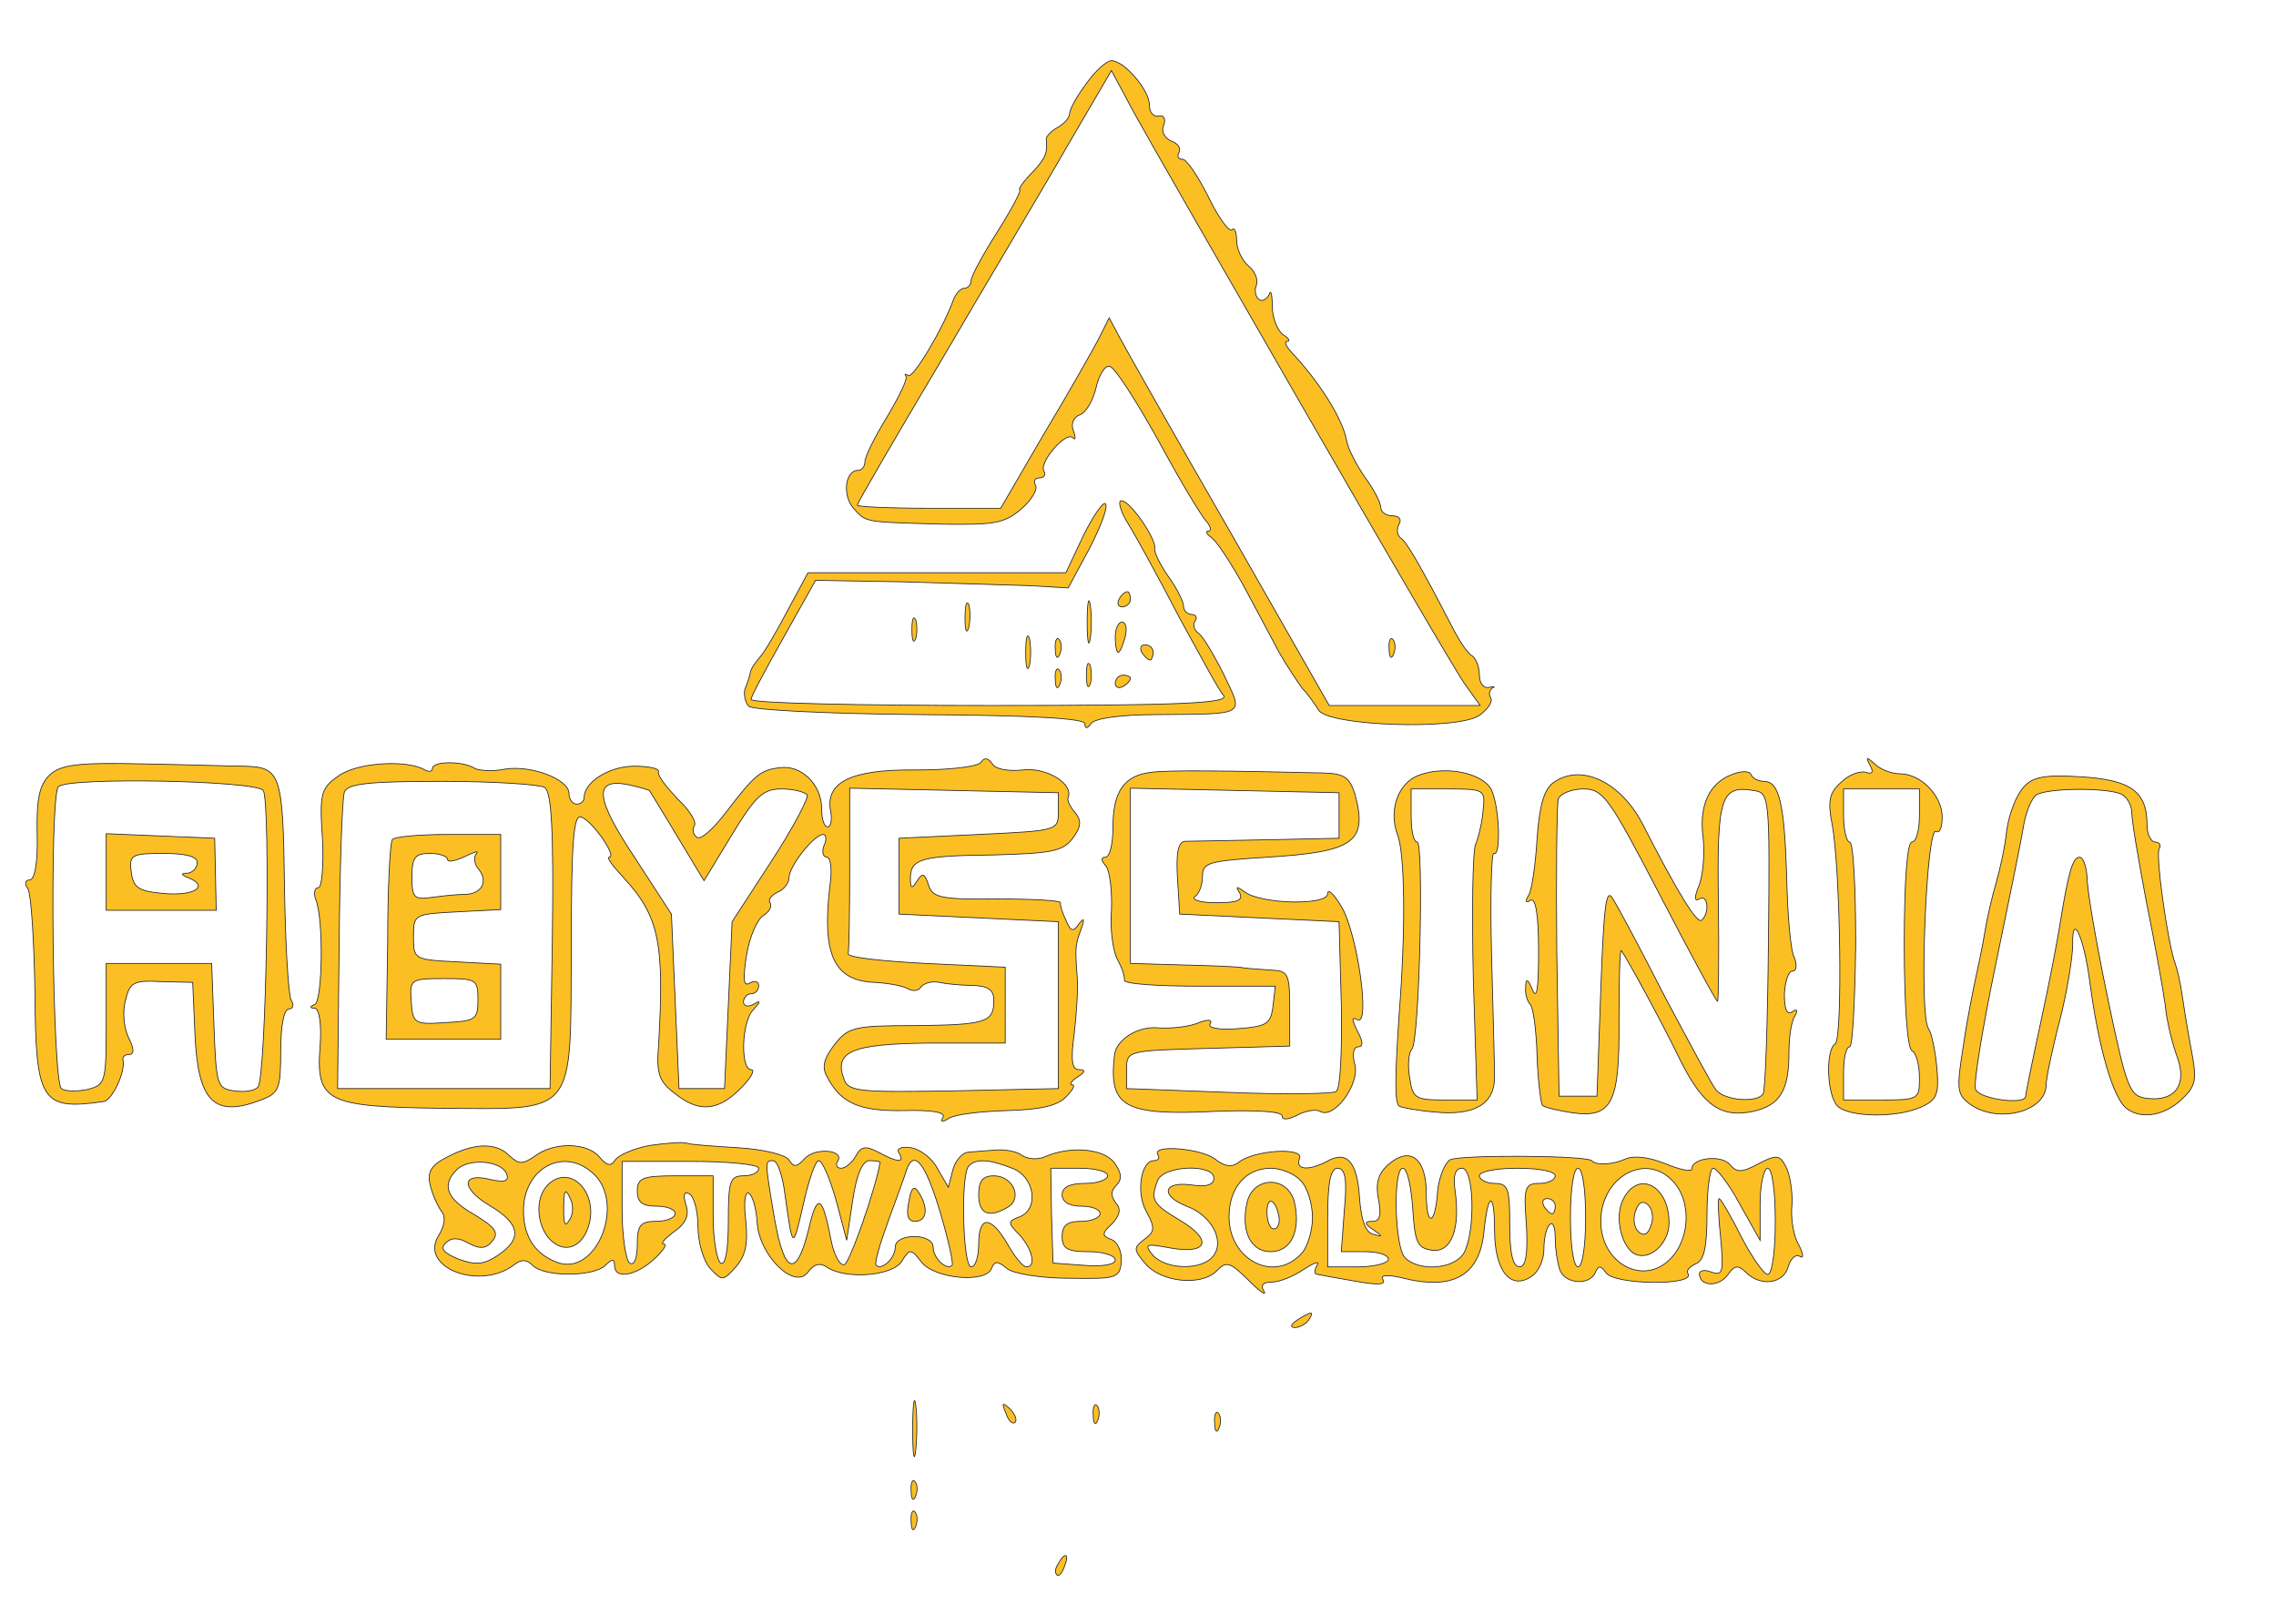
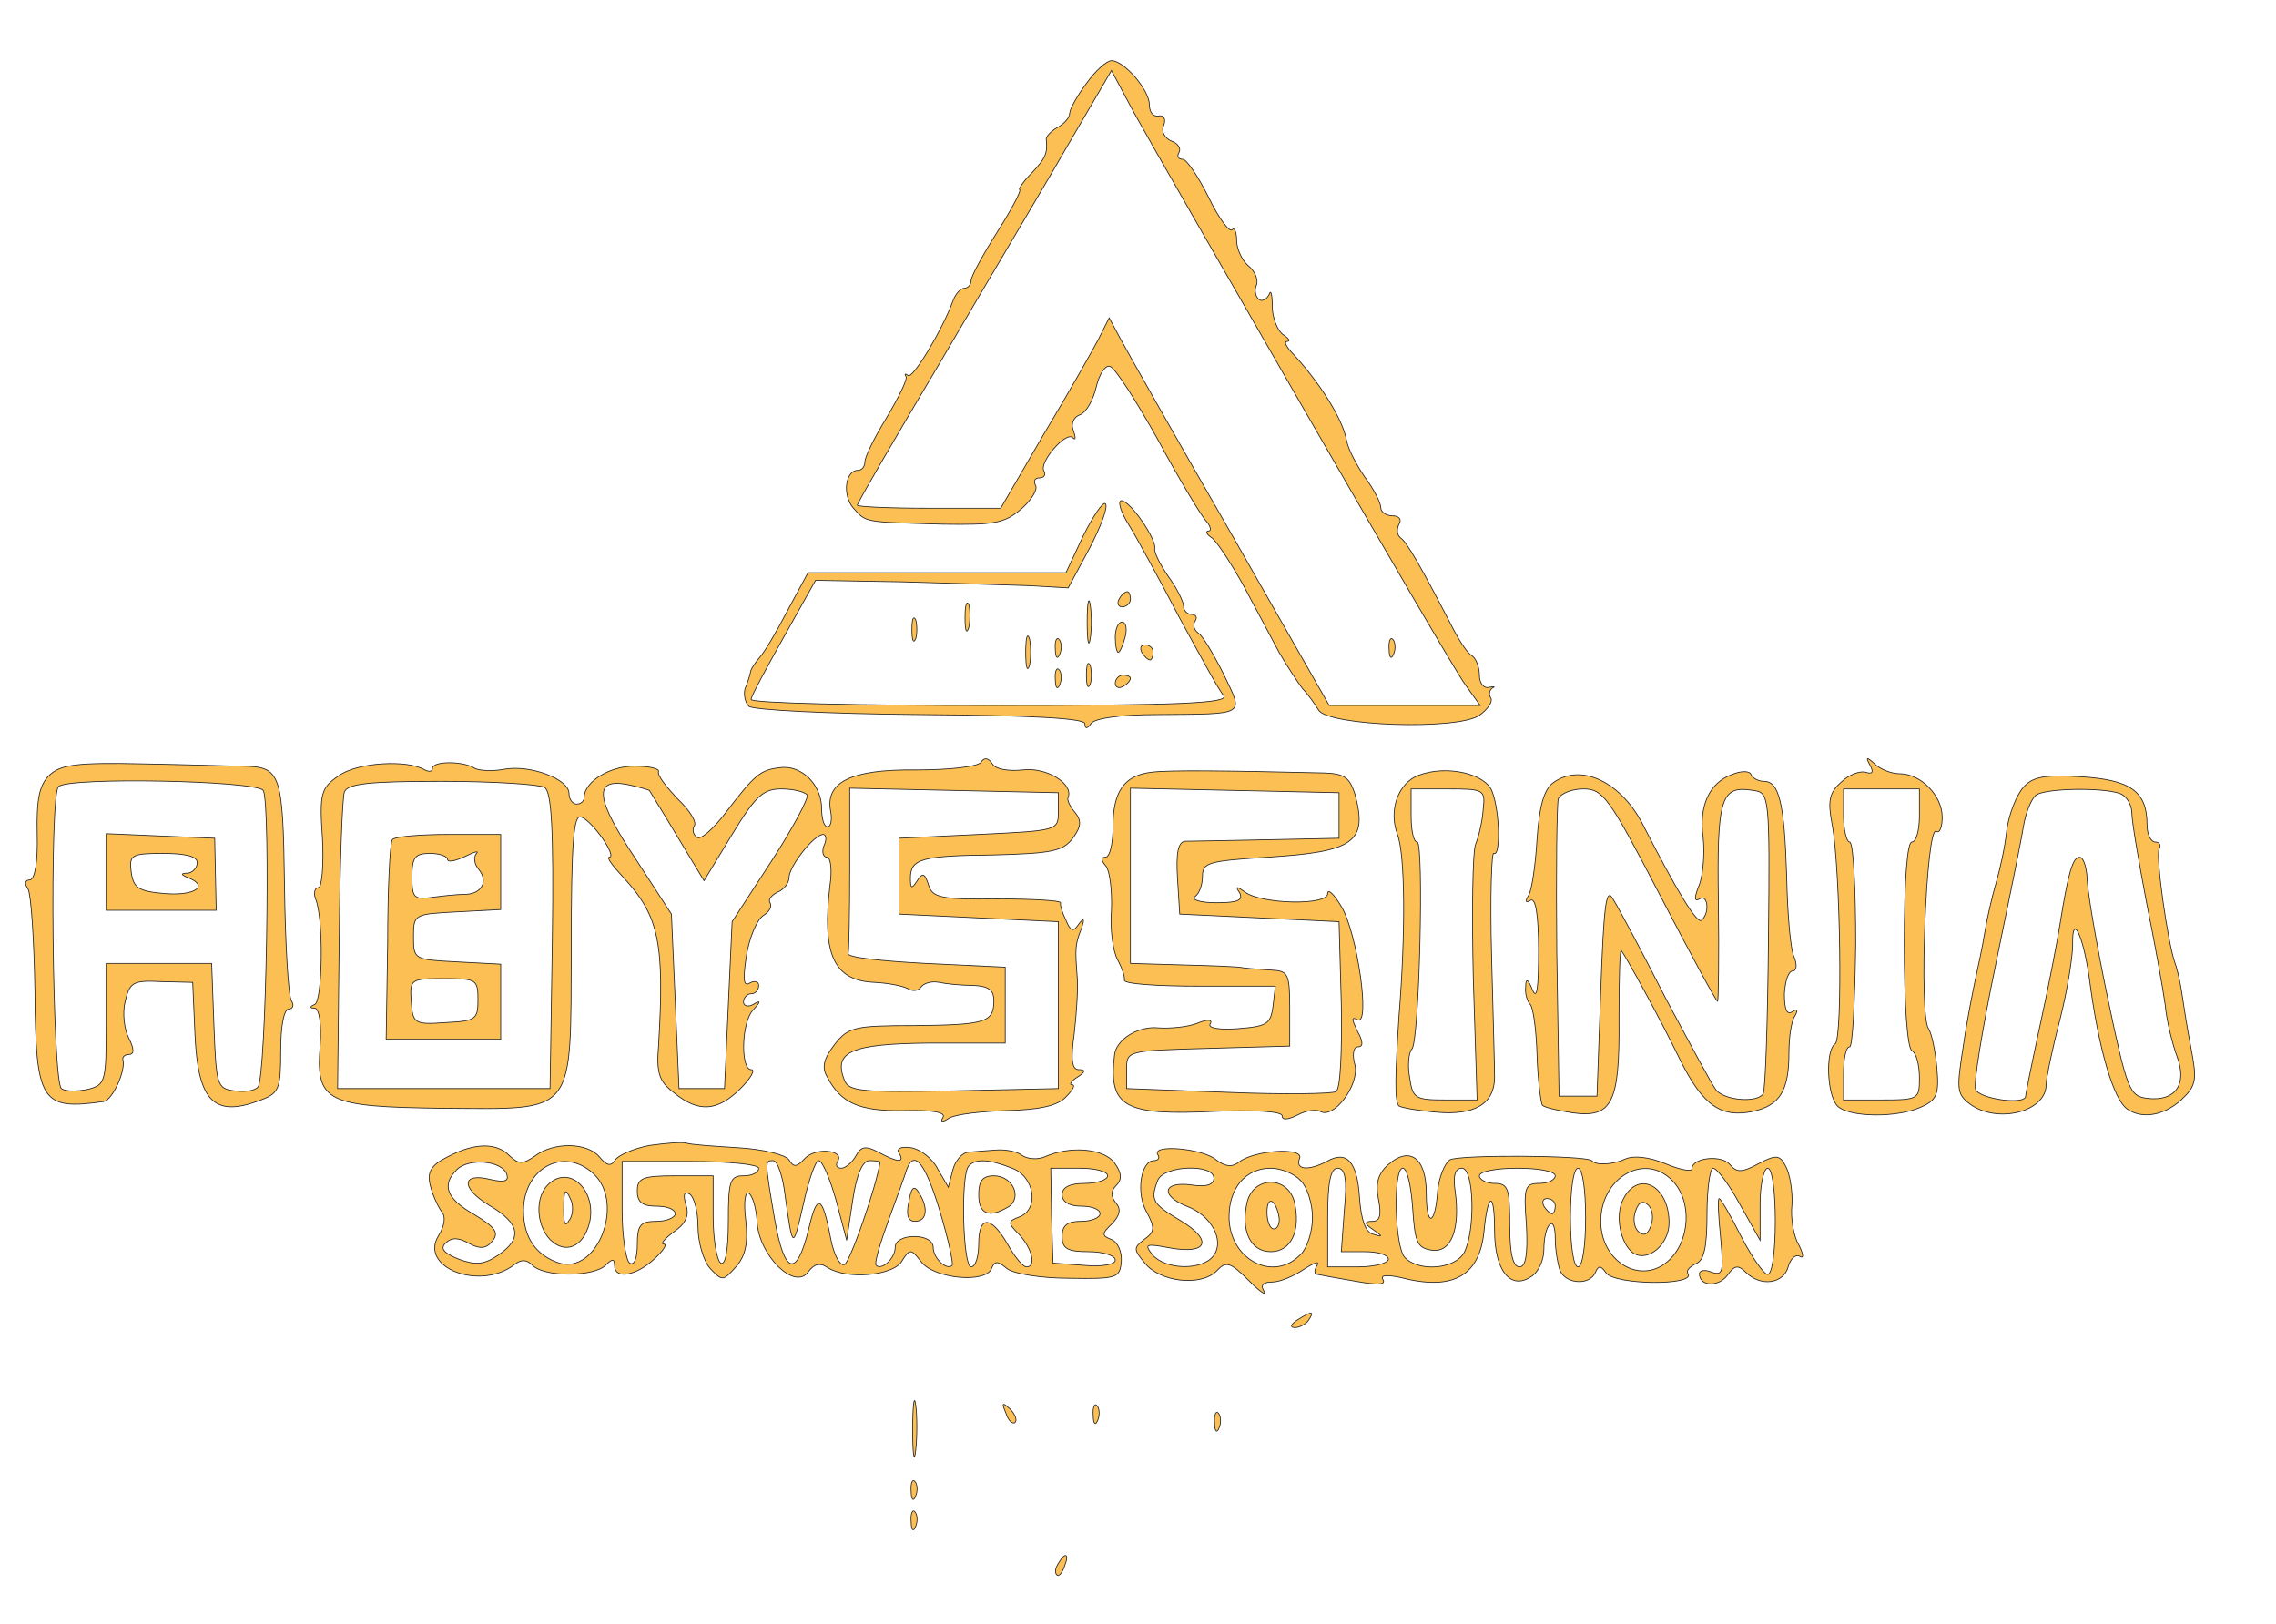
<svg xmlns="http://www.w3.org/2000/svg" version="1.0" width="300pt" height="214pt" viewBox="0 0 300 214" preserveAspectRatio="xMidYMid meet">
-   <g transform="translate(0,214) scale(0.1,-0.1)" fill="#fbbf24" stroke="#222">
+   <g transform="translate(0,214) scale(0.1,-0.1)" fill="#fbbf54" stroke="#222">
    <path d="M1432 2030 c-12 -16 -22 -34 -22 -39 0 -6 -7 -14 -16 -19 -9 -5 -15 -12 -15 -15 2 -18 0 -25 -19 -45 -12 -12 -18 -22 -16 -22 3 0 -10 -25 -29 -55 -19 -30 -35 -59 -35 -65 0 -5 -4 -10 -9 -10 -5 0 -12 -8 -15 -17 -14 -38 -53 -103 -59 -98 -4 3 -5 2 -3 -1 3 -3 -9 -27 -25 -54 -16 -26 -29 -52 -29 -59 0 -6 -4 -11 -9 -11 -17 0 -21 -33 -6 -50 17 -19 13 -18 118 -21 67 -1 81 1 103 20 14 12 22 26 19 31 -3 6 -1 10 5 10 6 0 9 4 6 9 -7 11 29 53 38 44 4 -4 4 0 1 9 -4 9 0 18 8 21 9 3 18 20 22 37 4 17 12 29 18 27 7 -2 35 -46 64 -98 28 -52 57 -100 63 -106 6 -7 7 -13 3 -13 -4 0 -3 -4 3 -8 7 -4 25 -32 42 -62 16 -30 38 -71 48 -90 11 -19 25 -40 31 -48 7 -7 16 -20 21 -28 12 -21 183 -27 212 -7 11 8 18 18 15 23 -3 4 -2 10 2 13 5 2 2 2 -4 1 -7 -2 -13 5 -13 16 0 10 -4 21 -9 25 -6 3 -16 18 -24 33 -45 87 -63 118 -71 123 -5 4 -5 12 -2 18 4 6 0 11 -8 11 -9 0 -16 5 -16 11 0 6 -9 24 -21 40 -11 16 -22 37 -24 48 -5 29 -37 79 -73 117 -7 8 -10 14 -5 14 4 0 2 4 -6 9 -7 5 -14 22 -14 37 0 16 -2 23 -4 16 -3 -6 -9 -10 -13 -7 -5 3 -7 12 -4 19 3 7 -2 19 -11 26 -8 7 -15 22 -15 33 0 11 -3 18 -6 14 -4 -3 -18 16 -31 43 -14 28 -29 50 -34 50 -6 0 -8 4 -5 9 3 5 -1 12 -10 15 -9 4 -14 13 -10 21 3 8 0 14 -7 12 -7 -1 -12 5 -12 15 0 19 -33 58 -50 58 -6 0 -21 -13 -33 -30z m287 -430 c106 -184 201 -347 212 -362 l20 -28 -100 0 -99 0 -130 228 c-72 125 -137 240 -145 255 l-15 28 -14 -28 c-8 -15 -40 -72 -72 -125 l-57 -98 -95 0 c-52 0 -94 2 -94 4 0 3 49 87 109 188 59 101 135 228 167 284 l59 101 30 -56 c17 -31 118 -207 224 -391z" />
    <path d="M1831 1284 c0 -11 3 -14 6 -6 3 7 2 16 -1 19 -3 4 -6 -2 -5 -13z" />
    <path d="M1428 1434 l-23 -49 -170 0 -170 0 -27 -50 c-14 -27 -31 -56 -37 -62 -6 -7 -12 -16 -12 -20 -1 -5 -4 -14 -7 -21 -2 -7 0 -18 5 -23 5 -5 105 -10 226 -11 147 -1 217 -5 217 -12 0 -7 3 -7 8 0 4 7 39 12 87 12 120 1 114 -2 88 53 -13 26 -28 51 -33 54 -6 4 -8 11 -5 16 4 5 1 9 -4 9 -6 0 -11 5 -11 11 0 6 -9 24 -20 39 -11 16 -19 32 -18 37 3 11 -32 63 -44 63 -5 0 -1 -15 10 -32 11 -18 41 -73 67 -123 27 -49 52 -96 58 -102 7 -10 -55 -13 -307 -13 -174 0 -316 3 -316 8 0 4 20 41 43 82 l42 75 115 -2 c63 -2 138 -4 166 -5 l52 -3 28 52 c15 29 25 55 21 59 -3 3 -16 -16 -29 -42z" />
    <path d="M1433 1320 c0 -25 2 -35 4 -22 2 12 2 32 0 45 -2 12 -4 2 -4 -23z" />
    <path d="M1475 1350 c-3 -5 -1 -10 4 -10 6 0 11 5 11 10 0 6 -2 10 -4 10 -3 0 -8 -4 -11 -10z" />
    <path d="M1272 1325 c0 -16 2 -22 5 -12 2 9 2 23 0 30 -3 6 -5 -1 -5 -18z" />
    <path d="M1202 1310 c0 -14 2 -19 5 -12 2 6 2 18 0 25 -3 6 -5 1 -5 -13z" />
    <path d="M1470 1300 c0 -11 2 -20 4 -20 2 0 6 9 9 20 3 11 1 20 -4 20 -5 0 -9 -9 -9 -20z" />
    <path d="M1352 1280 c0 -19 2 -27 5 -17 2 9 2 25 0 35 -3 9 -5 1 -5 -18z" />
    <path d="M1391 1284 c0 -11 3 -14 6 -6 3 7 2 16 -1 19 -3 4 -6 -2 -5 -13z" />
    <path d="M1505 1280 c3 -5 8 -10 11 -10 2 0 4 5 4 10 0 6 -5 10 -11 10 -5 0 -7 -4 -4 -10z" />
    <path d="M1432 1250 c0 -14 2 -19 5 -12 2 6 2 18 0 25 -3 6 -5 1 -5 -13z" />
    <path d="M1391 1244 c0 -11 3 -14 6 -6 3 7 2 16 -1 19 -3 4 -6 -2 -5 -13z" />
    <path d="M1470 1239 c0 -5 5 -7 10 -4 6 3 10 8 10 11 0 2 -4 4 -10 4 -5 0 -10 -5 -10 -11z" />
    <path d="M65 1118 c-13 -13 -17 -31 -16 -78 1 -36 -3 -60 -10 -60 -6 0 -7 -5 -2 -12 4 -7 8 -68 9 -134 1 -147 8 -158 91 -146 11 2 29 40 25 55 -1 4 3 7 8 7 7 0 7 7 0 21 -6 11 -9 33 -5 49 6 25 10 28 48 26 l41 -1 3 -69 c4 -88 25 -110 87 -86 24 9 26 15 26 65 0 32 4 55 11 55 5 0 7 5 3 11 -4 7 -8 75 -9 151 -2 150 -5 157 -55 158 -14 0 -73 2 -131 3 -88 2 -109 -1 -124 -15z m282 -20 c10 -16 4 -380 -7 -391 -4 -5 -18 -7 -31 -5 -23 3 -24 7 -27 86 l-3 82 -69 0 -70 0 0 -80 c0 -76 -1 -80 -24 -86 -14 -3 -30 -3 -35 1 -12 7 -16 387 -4 398 13 13 261 8 270 -5z" />
    <path d="M140 990 l0 -50 73 0 72 0 -1 47 -1 48 -72 3 -71 3 0 -51z m120 13 c0 -7 -6 -13 -12 -14 -10 0 -10 -2 0 -6 28 -11 9 -24 -30 -21 -35 3 -42 7 -45 28 -3 23 0 25 42 25 30 0 45 -4 45 -12z" />
    <path d="M446 1117 c-23 -16 -25 -23 -21 -82 2 -36 -1 -65 -5 -65 -5 0 -7 -7 -4 -15 11 -26 9 -135 -1 -139 -7 -3 -7 -5 0 -5 6 -1 9 -22 7 -49 -6 -75 8 -81 162 -83 177 -1 168 -12 169 214 0 137 3 174 13 170 15 -5 48 -53 37 -53 -4 0 5 -12 19 -27 47 -51 54 -86 46 -222 -3 -36 1 -47 21 -62 32 -26 57 -24 87 6 14 14 20 25 14 25 -14 0 -13 63 3 79 10 11 10 13 0 7 -7 -4 -13 -2 -13 3 0 6 5 11 10 11 6 0 10 5 10 11 0 5 -5 7 -12 3 -8 -5 -9 5 -4 37 4 24 14 47 22 52 8 5 12 12 9 17 -3 4 2 10 10 14 8 3 15 12 15 19 0 15 33 57 45 57 4 0 5 -7 1 -15 -3 -8 -1 -15 4 -15 5 0 7 -17 4 -37 -11 -91 5 -126 59 -128 19 -1 39 -5 45 -9 6 -3 13 -2 16 3 4 5 14 8 24 6 9 -2 29 -4 45 -4 20 -1 27 -6 27 -20 0 -29 -11 -32 -105 -33 -79 0 -87 -2 -105 -25 -14 -18 -17 -30 -10 -42 18 -35 42 -46 101 -45 37 1 56 -2 52 -9 -4 -6 -1 -7 8 -1 8 5 42 9 76 10 42 1 67 6 78 18 9 9 13 16 8 16 -4 0 -1 5 7 10 11 7 11 10 2 10 -9 0 -11 12 -6 48 3 26 5 58 4 72 -3 40 -3 44 5 65 5 14 4 16 -3 7 -7 -11 -11 -10 -17 5 -5 10 -8 20 -7 23 0 3 -38 5 -84 5 -74 -1 -85 2 -90 18 -5 16 -8 17 -15 6 -7 -11 -9 -11 -9 3 0 26 14 30 110 31 77 2 91 5 104 22 11 15 12 23 3 34 -7 8 -11 17 -9 20 7 18 -29 40 -60 36 -19 -2 -36 1 -40 8 -5 8 -11 9 -15 2 -5 -6 -43 -10 -86 -10 -85 1 -120 -16 -112 -55 2 -11 0 -20 -4 -20 -5 0 -8 11 -8 24 0 32 -27 58 -55 54 -26 -3 -33 -9 -72 -60 -16 -21 -32 -35 -37 -32 -5 3 -7 10 -4 15 4 5 -6 21 -22 36 -15 16 -27 31 -25 36 1 4 -13 7 -32 7 -33 0 -66 -21 -66 -41 0 -5 -4 -9 -10 -9 -5 0 -10 6 -10 14 0 19 -51 38 -85 32 -15 -3 -33 -2 -39 1 -15 10 -56 10 -56 0 0 -4 -4 -5 -10 -2 -23 14 -90 10 -114 -8z m272 -15 c9 -7 12 -54 10 -203 l-3 -194 -140 0 -140 0 2 189 c1 104 4 195 7 202 4 11 33 14 128 14 68 0 129 -4 136 -8z m138 -4 c1 -2 18 -29 37 -61 l35 -58 37 61 c31 51 41 60 65 60 16 0 31 -4 34 -8 2 -4 -19 -44 -47 -87 l-52 -80 -5 -110 -5 -110 -30 0 -30 0 -5 115 -5 115 -48 74 c-52 78 -55 105 -11 97 15 -3 28 -7 30 -8z m539 -28 c0 -25 -1 -25 -105 -30 l-105 -5 0 -50 0 -50 105 -5 105 -5 0 -110 0 -110 -138 -3 c-121 -2 -138 -1 -144 14 -15 38 9 48 113 49 l99 0 0 50 0 50 -105 5 c-58 3 -104 8 -102 13 1 4 2 54 2 112 l0 106 138 -3 137 -3 0 -25z" />
    <path d="M517 1033 c-3 -5 -6 -65 -6 -135 l-2 -128 76 0 75 0 0 50 0 49 -57 3 c-57 3 -58 3 -58 33 0 30 1 30 58 33 l57 3 0 49 0 50 -69 0 c-39 0 -72 -3 -74 -7z m73 -26 c0 -4 10 -2 23 4 12 6 19 8 15 4 -4 -5 -3 -14 3 -21 13 -16 4 -33 -19 -33 -9 0 -29 -2 -43 -4 -23 -3 -26 -1 -26 27 0 26 4 31 24 31 13 0 23 -4 23 -8z m40 -185 c0 -26 -3 -28 -43 -30 -41 -3 -43 -1 -45 28 -2 29 -1 30 43 30 43 0 45 -1 45 -28z" />
    <path d="M2465 1131 c5 -9 3 -12 -6 -9 -7 2 -22 -3 -32 -13 -16 -14 -18 -25 -12 -56 11 -59 14 -282 4 -289 -13 -8 -11 -68 3 -82 15 -15 79 -16 111 -1 20 9 23 17 20 51 -2 23 -7 46 -11 52 -13 17 -3 268 10 260 5 -3 8 6 8 19 0 28 -28 57 -56 57 -11 0 -26 6 -33 13 -11 10 -12 9 -6 -2z m65 -66 c0 -19 -4 -35 -10 -35 -6 0 -10 -51 -10 -134 0 -79 4 -137 10 -141 6 -3 10 -19 10 -36 0 -28 -1 -29 -50 -29 l-50 0 0 35 c0 19 3 35 8 35 4 0 7 61 8 135 0 74 -3 135 -8 135 -4 0 -8 16 -8 35 l0 35 50 0 50 0 0 -35z" />
    <path d="M1518 1122 c-36 -4 -51 -25 -51 -72 0 -22 -4 -40 -10 -40 -6 0 -6 -4 1 -12 5 -7 8 -33 7 -58 -2 -25 2 -54 8 -65 6 -11 10 -23 9 -27 -1 -5 43 -8 99 -8 l100 0 -3 -26 c-3 -24 -8 -27 -46 -30 -25 -2 -40 1 -37 6 4 6 -3 7 -17 1 -13 -5 -36 -7 -51 -6 -26 3 -56 -15 -58 -36 -8 -68 12 -80 133 -74 52 2 88 0 88 -6 0 -6 8 -5 20 1 11 6 25 8 30 5 18 -11 52 35 46 61 -4 14 -2 24 4 24 7 0 7 7 -1 21 -7 15 -8 19 0 15 18 -11 0 115 -21 149 -10 17 -18 24 -18 17 0 -16 -87 -14 -109 2 -11 8 -13 8 -7 -1 5 -10 -3 -13 -31 -13 -21 0 -33 4 -28 8 6 4 10 16 10 27 0 18 8 20 85 25 115 7 133 20 116 83 -7 22 -14 27 -40 28 -126 3 -205 4 -228 1z m247 -57 l0 -30 -95 -2 c-52 -1 -101 -2 -108 -2 -9 -1 -12 -15 -10 -48 l3 -48 105 -5 105 -5 3 -109 c1 -60 -1 -112 -7 -115 -5 -3 -69 -4 -142 -1 l-134 5 0 25 c0 25 0 25 108 28 l107 3 0 49 c0 45 -2 50 -22 51 -13 1 -30 2 -38 3 -8 2 -45 3 -82 4 l-68 2 0 115 0 116 138 -3 137 -3 0 -30z" />
    <path d="M1870 1118 c-27 -10 -40 -46 -28 -78 10 -26 11 -127 2 -240 -5 -77 -6 -112 0 -118 3 -2 24 -6 48 -8 52 -5 78 11 78 46 0 14 -2 87 -4 162 -2 76 0 136 3 133 9 -5 8 55 -2 81 -8 24 -60 36 -97 22z m85 -45 c-1 -16 -6 -36 -10 -46 -4 -10 -5 -90 -3 -178 l5 -159 -42 0 c-40 0 -43 2 -47 30 -3 16 -1 33 3 37 10 10 16 273 7 273 -5 0 -8 16 -8 35 l0 35 49 0 c47 0 49 -1 46 -27z" />
    <path d="M2283 1119 c-30 -11 -44 -41 -38 -84 2 -20 0 -47 -5 -61 -7 -17 -7 -23 0 -19 11 7 14 -18 3 -28 -6 -6 -33 39 -76 123 -29 59 -83 85 -120 58 -12 -9 -18 -31 -21 -74 -2 -34 -7 -68 -11 -74 -5 -8 -4 -11 2 -7 7 5 11 -18 11 -66 0 -49 -2 -66 -8 -52 -6 15 -9 16 -9 4 -1 -9 2 -19 6 -23 4 -4 8 -34 9 -67 1 -33 5 -63 7 -66 3 -3 21 -7 40 -10 52 -7 62 13 61 123 0 52 1 92 3 91 5 -6 52 -91 78 -145 30 -60 54 -76 96 -67 35 8 47 27 47 77 0 20 3 42 8 49 4 7 3 10 -4 5 -7 -4 -10 4 -10 24 1 16 5 30 11 30 5 0 6 8 2 18 -5 9 -9 58 -10 107 -3 97 -10 125 -30 125 -7 0 -15 4 -17 9 -2 5 -13 5 -25 0z m-95 -159 c40 -77 74 -140 76 -140 1 0 2 59 1 130 -2 139 3 155 46 148 21 -3 22 -5 20 -197 -1 -107 -4 -198 -7 -203 -8 -12 -50 -9 -62 5 -5 6 -35 62 -67 122 -31 61 -62 119 -69 130 -9 16 -12 -8 -16 -120 l-5 -140 -25 0 -25 0 -3 190 c-1 104 0 195 2 202 3 7 18 13 33 13 26 0 34 -11 101 -140z" />
    <path d="M2667 1102 c-9 -10 -19 -35 -22 -57 -2 -21 -9 -52 -14 -69 -5 -17 -12 -47 -15 -66 -3 -19 -9 -46 -12 -60 -3 -14 -11 -53 -16 -88 -9 -57 -9 -64 8 -77 36 -27 101 -11 101 25 0 8 8 47 18 85 10 39 17 84 17 100 -1 43 14 12 22 -45 12 -93 32 -160 50 -172 20 -14 49 -8 71 12 20 19 21 26 13 68 -5 26 -10 58 -12 72 -2 14 -6 32 -9 40 -10 28 -26 143 -21 151 3 5 0 9 -5 9 -6 0 -11 10 -11 23 0 44 -22 59 -87 63 -48 3 -64 0 -76 -14z m127 -8 c9 -3 16 -15 16 -26 0 -11 9 -63 19 -116 11 -54 22 -115 25 -137 2 -22 10 -53 16 -69 13 -36 -3 -58 -39 -54 -24 3 -27 9 -53 133 -15 72 -27 142 -27 158 -1 15 -5 27 -10 27 -9 0 -15 -21 -26 -90 -3 -19 -14 -77 -25 -127 -11 -51 -20 -95 -20 -98 0 -12 -61 -4 -66 9 -3 7 9 80 26 162 17 82 34 165 37 184 3 19 11 38 17 42 13 9 88 10 110 2z" />
    <path d="M856 630 c-21 -4 -41 -13 -45 -19 -6 -9 -11 -8 -21 4 -16 19 -60 20 -85 1 -16 -11 -21 -11 -33 0 -17 18 -46 18 -82 -1 -22 -11 -27 -20 -23 -37 3 -13 10 -28 15 -35 6 -7 4 -19 -4 -32 -26 -42 55 -73 100 -38 9 7 16 7 24 -1 16 -16 81 -15 96 0 9 9 12 9 12 0 0 -19 28 -14 52 8 12 11 18 20 13 20 -5 0 1 7 13 16 16 11 21 22 16 36 -4 14 -2 18 5 14 6 -4 11 -23 11 -43 0 -20 7 -45 16 -55 16 -17 17 -17 34 2 13 15 16 31 13 61 -3 23 -1 39 4 36 5 -3 10 -20 11 -39 3 -43 49 -89 67 -65 8 11 16 13 26 6 25 -16 87 -11 98 9 10 16 12 16 25 -1 17 -23 86 -29 93 -9 4 10 8 10 20 0 8 -7 45 -13 82 -13 63 -1 67 0 69 22 1 13 -5 26 -13 29 -13 5 -13 8 1 21 10 11 12 19 5 27 -7 9 -7 16 0 23 8 8 8 16 -2 30 -14 19 -58 23 -92 8 -9 -4 -23 -3 -30 2 -6 5 -22 8 -34 7 -13 -1 -29 -2 -37 -3 -7 0 -17 -11 -20 -23 l-6 -23 -14 24 c-7 14 -23 26 -35 28 -13 2 -20 -1 -16 -7 8 -13 -1 -13 -27 1 -17 9 -23 8 -30 -5 -5 -9 -14 -16 -19 -16 -6 0 -8 4 -5 9 10 15 -29 19 -43 4 -11 -12 -15 -12 -21 -2 -5 7 -34 14 -67 16 -32 2 -62 4 -68 6 -5 2 -27 0 -49 -3z m-188 -38 c3 -9 -3 -11 -21 -7 -39 10 -40 -11 -2 -34 41 -24 44 -44 11 -66 -18 -12 -29 -13 -51 -5 -20 8 -25 14 -18 21 8 8 17 8 31 0 15 -8 23 -7 31 3 9 11 4 18 -24 35 -37 21 -43 39 -23 59 16 16 60 12 66 -6z m114 1 c42 -38 6 -133 -45 -118 -30 10 -47 33 -47 69 0 56 53 85 92 49z m218 7 c0 -6 -9 -10 -20 -10 -18 0 -20 -7 -20 -61 0 -37 -4 -58 -10 -54 -5 3 -10 31 -10 61 l0 54 -50 0 c-43 0 -50 -3 -50 -20 0 -15 7 -20 25 -20 14 0 25 -4 25 -10 0 -5 -11 -10 -25 -10 -21 0 -25 -5 -25 -31 0 -17 -4 -28 -10 -24 -5 3 -10 35 -10 70 l0 64 90 0 c51 0 90 -4 90 -9z m35 -37 c10 -71 10 -71 24 -10 7 32 16 57 20 57 5 0 15 -24 23 -52 l14 -53 8 53 c5 34 13 52 22 52 8 0 14 -1 14 -2 -5 -33 -40 -133 -47 -135 -6 -2 -14 13 -18 34 -11 58 -18 61 -29 13 -16 -65 -32 -61 -45 13 -13 77 -13 77 -2 77 6 0 13 -21 16 -47z m204 -20 c11 -37 18 -69 16 -71 -7 -7 -25 9 -25 24 0 8 -10 14 -25 14 -15 0 -25 -6 -25 -14 0 -15 -18 -31 -25 -24 -3 2 5 29 16 59 11 30 22 60 24 67 10 28 25 8 44 -55z m95 57 c30 -11 36 -54 10 -64 -16 -6 -16 -8 0 -24 17 -19 22 -42 9 -42 -5 0 -16 14 -25 30 -22 38 -38 38 -38 0 0 -16 -4 -30 -10 -30 -11 0 -14 123 -3 133 9 10 27 9 57 -3z m126 -10 c0 -5 -13 -10 -30 -10 -20 0 -30 -5 -30 -15 0 -9 9 -15 25 -15 14 0 25 -4 25 -10 0 -5 -11 -10 -25 -10 -18 0 -25 -5 -25 -20 0 -16 7 -20 35 -20 19 0 35 -5 35 -11 0 -6 -17 -9 -41 -7 l-41 3 -2 63 -1 62 38 0 c20 0 37 -4 37 -10z" />
    <path d="M722 578 c-17 -17 -15 -53 3 -72 20 -20 44 -10 52 22 10 43 -27 78 -55 50z m31 -21 c3 -8 2 -20 -3 -26 -5 -9 -7 -4 -7 13 0 29 2 32 10 13z" />
    <path d="M1198 556 c-4 -18 -1 -26 8 -26 16 0 18 18 5 38 -6 10 -10 7 -13 -12z" />
    <path d="M1290 565 c0 -26 14 -31 39 -16 19 12 6 41 -19 41 -15 0 -20 -7 -20 -25z" />
    <path d="M1526 618 c3 -4 1 -8 -5 -8 -17 0 -24 -42 -10 -67 12 -22 11 -27 -3 -37 -14 -11 -14 -13 1 -31 20 -25 73 -31 94 -11 13 14 18 13 43 -12 15 -15 24 -21 20 -14 -5 8 -1 12 11 12 10 0 29 8 42 17 14 9 21 11 17 5 -4 -7 -4 -12 1 -12 4 -1 27 -5 50 -9 28 -5 40 -5 36 2 -4 6 4 7 23 3 69 -18 104 2 110 60 5 53 14 55 14 2 0 -53 21 -79 48 -61 10 6 17 22 17 36 0 14 3 29 8 33 4 4 7 -4 7 -19 0 -14 3 -32 6 -41 7 -19 40 -21 47 -3 4 9 7 9 14 -1 12 -16 118 -17 108 -1 -3 4 2 9 10 13 11 4 15 21 15 66 0 33 4 60 8 60 5 0 21 -21 35 -47 l27 -48 0 48 c0 26 5 47 10 47 6 0 10 -30 10 -70 0 -39 -4 -70 -10 -70 -5 0 -21 23 -35 50 -14 28 -27 50 -29 50 -2 0 -1 -23 2 -52 4 -45 3 -50 -12 -45 -9 4 -16 2 -16 -2 0 -17 25 -18 37 -2 9 13 14 14 24 4 20 -20 50 -15 56 7 3 11 10 17 15 14 6 -4 5 3 -1 15 -7 11 -11 36 -9 53 1 18 -3 41 -8 50 -8 16 -13 16 -36 4 -22 -12 -29 -12 -38 -1 -11 13 -50 9 -50 -6 0 -4 -16 -1 -35 7 -22 9 -42 11 -53 6 -15 -7 -38 -9 -44 -2 -8 7 -175 8 -187 1 -7 -5 -14 -23 -16 -40 -3 -47 -15 -50 -15 -4 0 47 -22 63 -51 37 -13 -12 -16 -25 -12 -45 4 -21 2 -29 -8 -29 -11 0 -11 -3 1 -11 13 -9 13 -10 0 -6 -10 2 -16 19 -18 48 -3 48 -17 63 -43 48 -25 -13 -42 -11 -36 4 6 15 -60 11 -80 -5 -9 -7 -18 -6 -30 3 -17 15 -85 21 -77 7z m74 -31 c0 -9 -10 -12 -30 -9 -37 5 -41 -14 -6 -28 33 -12 51 -46 35 -66 -15 -19 -63 -18 -80 2 -11 14 -9 15 23 9 50 -9 57 10 14 36 -37 22 -40 27 -30 53 8 20 74 22 74 3z m114 -3 c9 -8 16 -31 16 -49 0 -18 -7 -41 -16 -49 -36 -37 -94 -6 -94 50 0 38 22 64 55 64 13 0 31 -7 39 -16z m58 -39 l-4 -55 31 0 c17 0 31 -4 31 -10 0 -5 -18 -10 -40 -10 l-40 0 0 65 c0 47 4 65 13 65 10 0 13 -14 9 -55z m90 3 c3 -46 6 -53 25 -56 26 -4 38 28 31 78 -3 20 0 30 9 30 16 0 18 -82 3 -111 -12 -22 -59 -26 -78 -7 -14 14 -16 118 -3 118 6 0 11 -24 13 -52z m188 42 c0 -5 -9 -10 -21 -10 -19 0 -21 -5 -17 -55 2 -39 -1 -55 -9 -55 -9 0 -13 18 -13 55 0 48 -2 55 -20 55 -11 0 -20 5 -20 10 0 6 23 10 50 10 28 0 50 -4 50 -10z m40 -55 c0 -37 -4 -65 -10 -65 -6 0 -10 28 -10 65 0 37 4 65 10 65 6 0 10 -28 10 -65z m114 49 c27 -27 24 -81 -6 -107 -36 -31 -88 0 -88 53 0 58 58 91 94 54z m-154 -34 c0 -5 -2 -10 -4 -10 -3 0 -8 5 -11 10 -3 6 -1 10 4 10 6 0 11 -4 11 -10z" />
    <path d="M1644 556 c-9 -38 4 -66 31 -66 27 0 40 28 31 66 -9 34 -53 34 -62 0z m42 -21 c1 -8 -2 -15 -7 -15 -5 0 -9 10 -9 22 0 23 12 17 16 -7z" />
    <path d="M2140 560 c-12 -22 -4 -60 13 -72 20 -12 47 12 47 40 0 49 -40 70 -60 32z m36 -36 c-4 -12 -10 -14 -17 -7 -5 5 -7 17 -3 27 4 12 10 14 17 7 5 -5 7 -17 3 -27z" />
    <path d="M1710 400 c-9 -6 -10 -10 -3 -10 6 0 15 5 18 10 8 12 4 12 -15 0z" />
    <path d="M1203 255 c0 -33 2 -45 4 -27 2 18 2 45 0 60 -2 15 -4 0 -4 -33z" />
    <path d="M1326 277 c3 -10 9 -15 12 -12 3 3 0 11 -7 18 -10 9 -11 8 -5 -6z" />
    <path d="M1441 274 c0 -11 3 -14 6 -6 3 7 2 16 -1 19 -3 4 -6 -2 -5 -13z" />
    <path d="M1601 264 c0 -11 3 -14 6 -6 3 7 2 16 -1 19 -3 4 -6 -2 -5 -13z" />
    <path d="M1201 174 c0 -11 3 -14 6 -6 3 7 2 16 -1 19 -3 4 -6 -2 -5 -13z" />
    <path d="M1201 134 c0 -11 3 -14 6 -6 3 7 2 16 -1 19 -3 4 -6 -2 -5 -13z" />
    <path d="M1395 79 c-4 -6 -5 -12 -2 -15 2 -3 7 2 10 11 7 17 1 20 -8 4z" />
  </g>
</svg>
